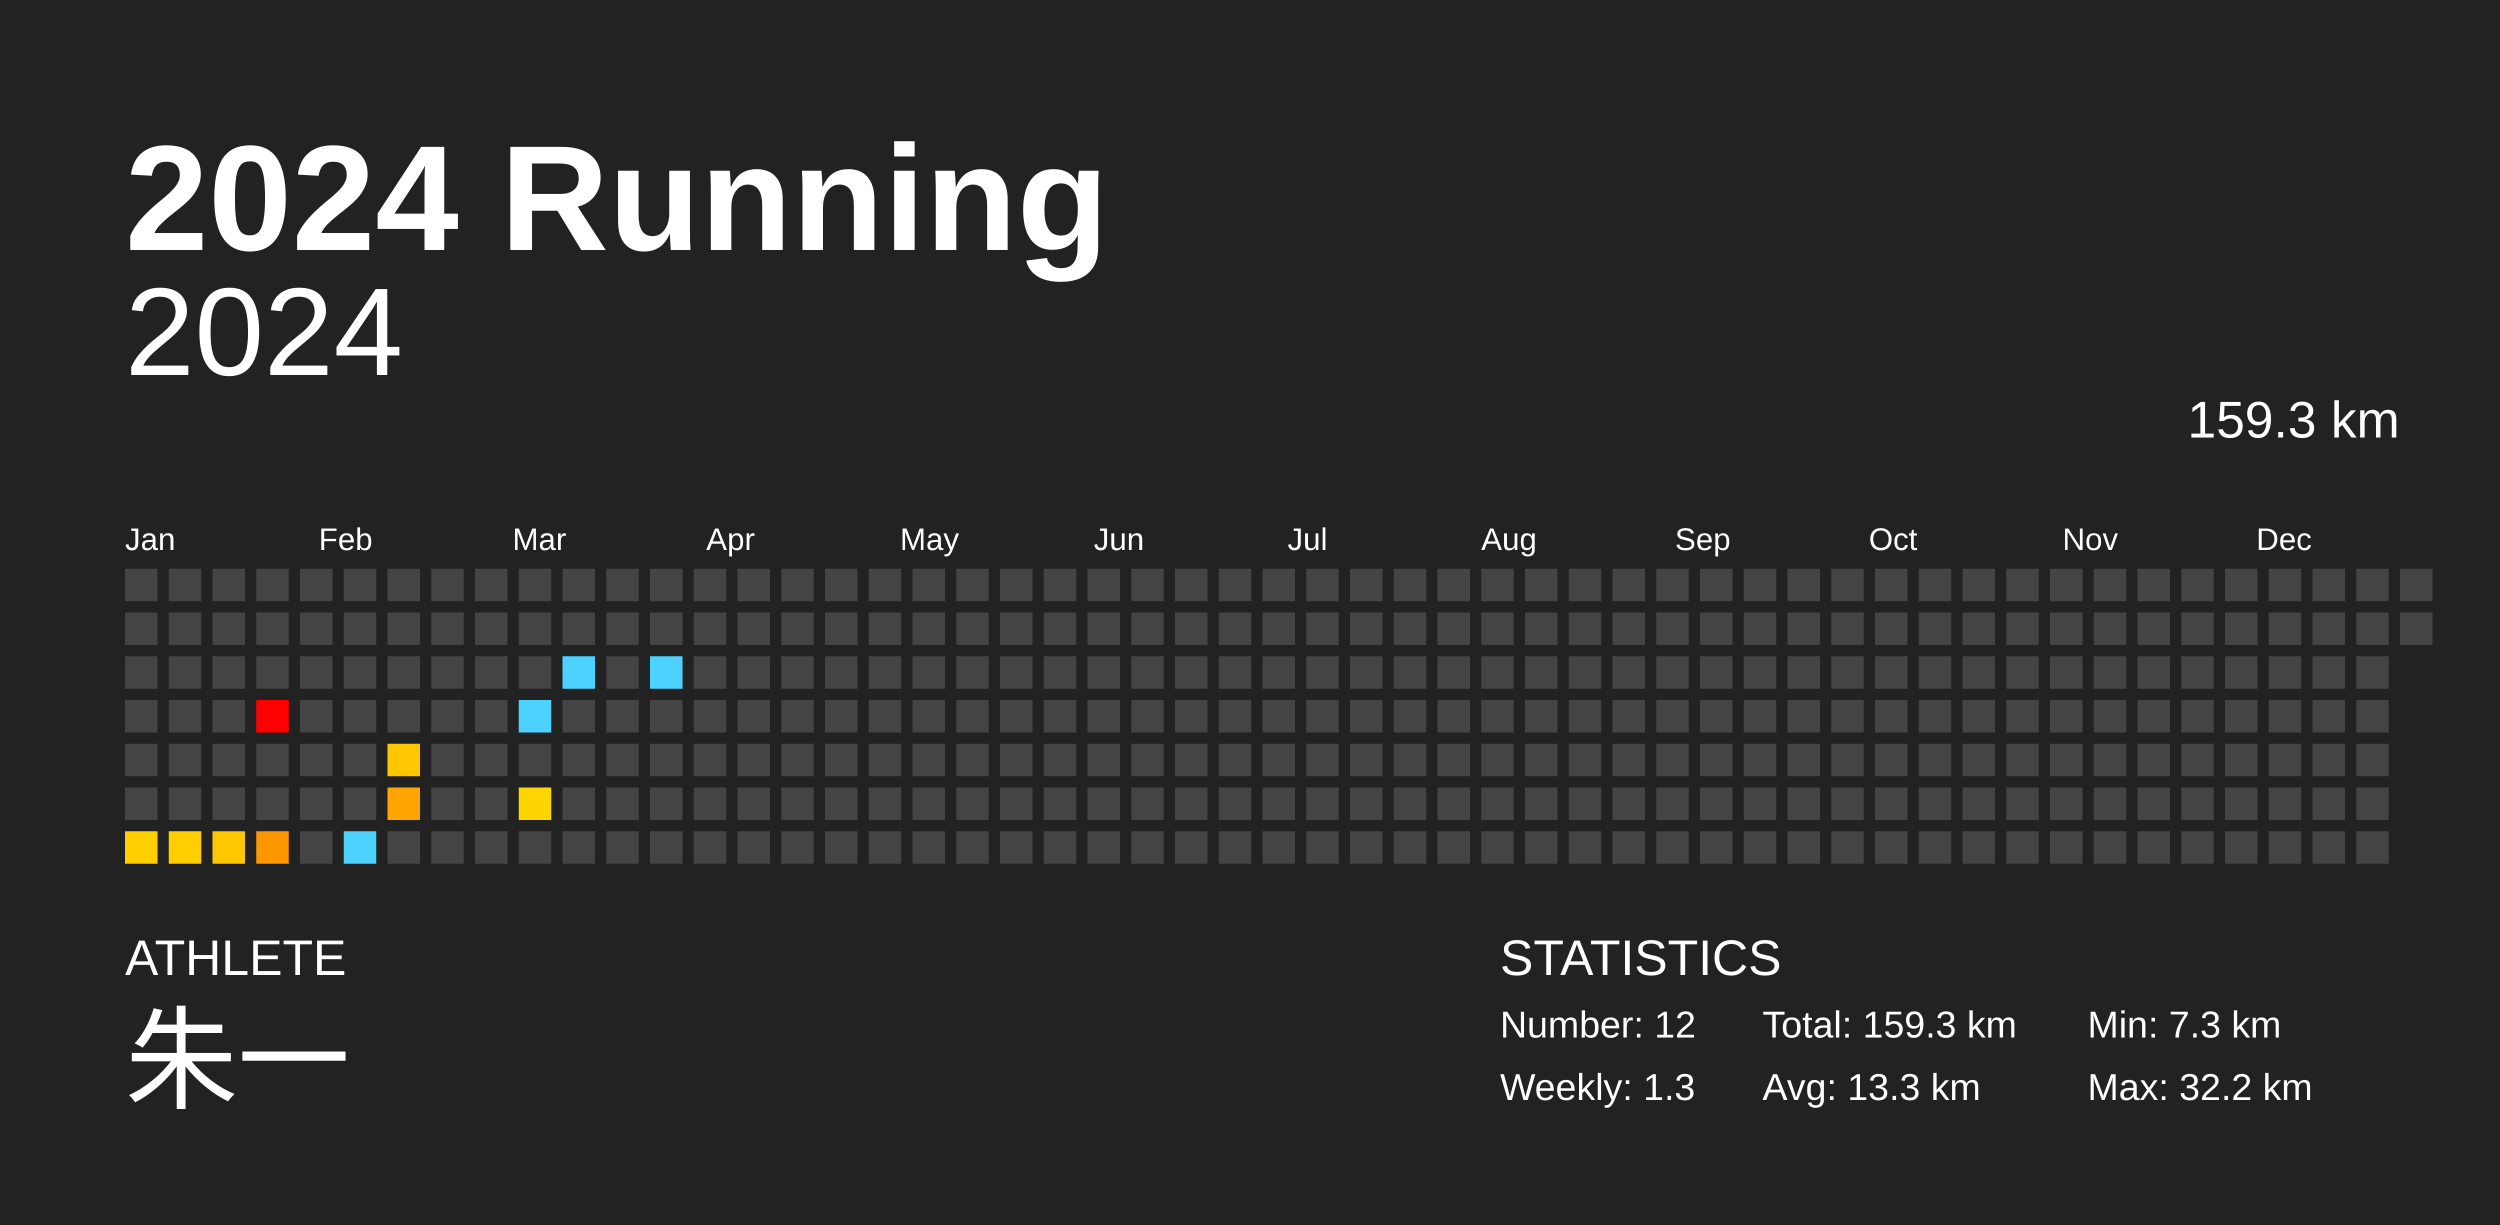
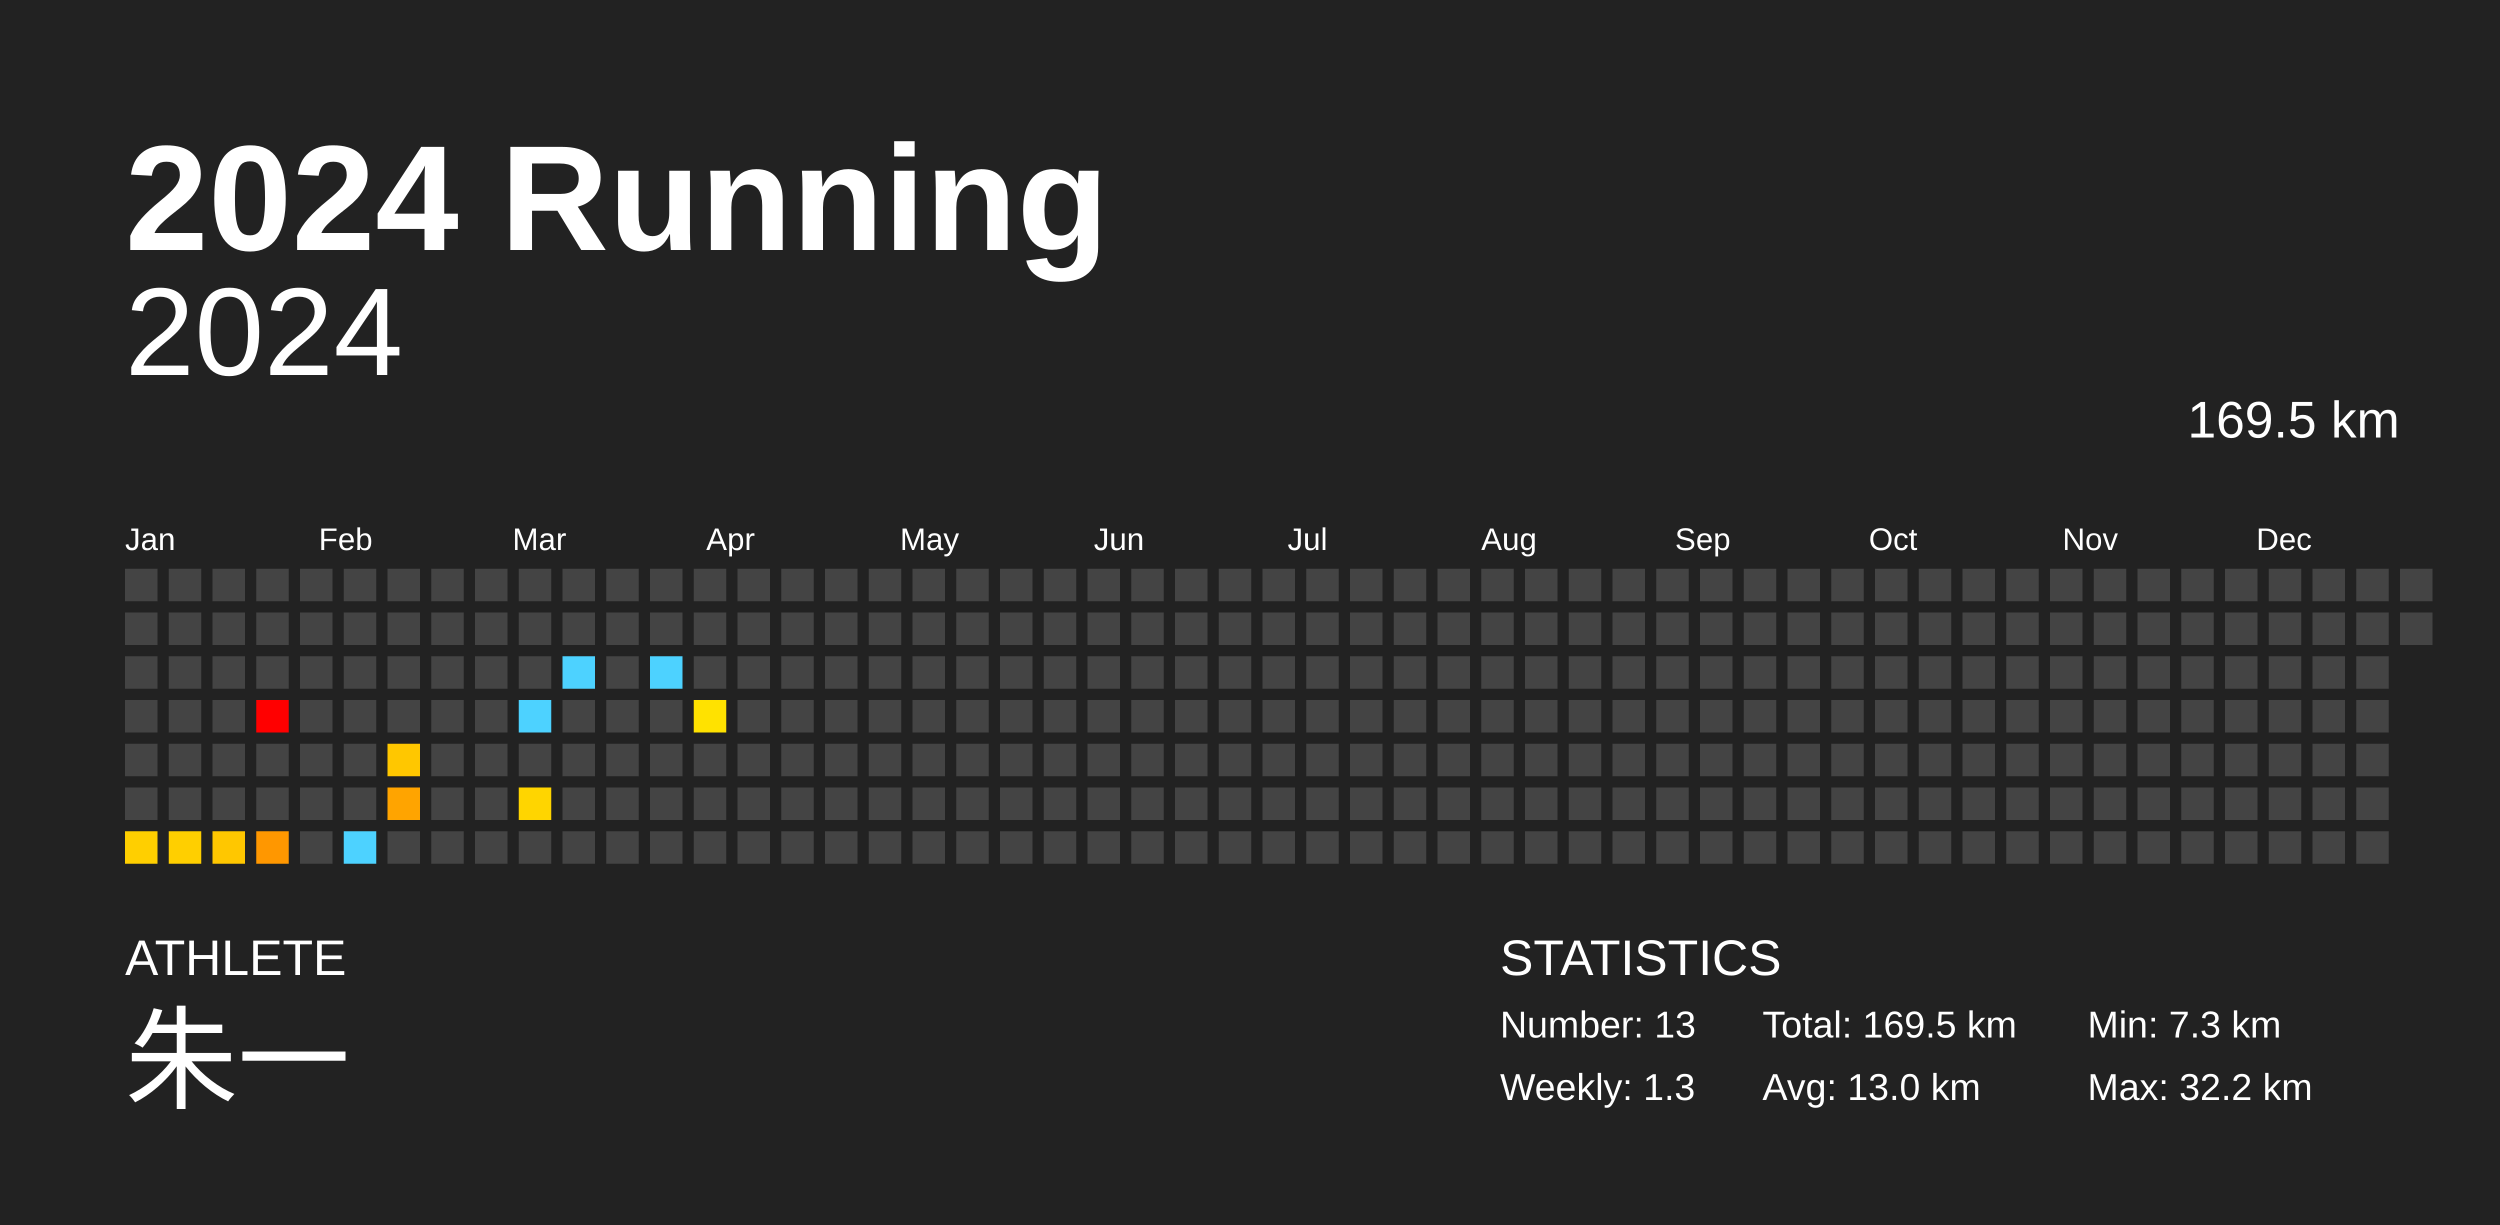
<svg xmlns="http://www.w3.org/2000/svg" baseProfile="full" height="98mm" version="1.1" viewBox="0,0,200,98" width="200mm">
  <defs />
  <rect fill="#222222" height="98" width="200" x="0" y="0" />
  <text fill="#FFFFFF" style="font-size:12px; font-family:Arial; font-weight:bold;" x="10" y="20">2024 Running</text>
  <text fill="#FFFFFF" style="font-size:4px; font-family:Arial" x="10" y="78">ATHLETE</text>
  <text fill="#FFFFFF" style="font-size:9px; font-family:Arial" x="10" y="88">朱一</text>
  <text fill="#FFFFFF" style="font-size:4px; font-family:Arial" x="120" y="78">STATISTICS</text>
-   <text fill="#FFFFFF" style="font-size:3px; font-family:Arial" x="120" y="83">Number: 12</text>
+   <text fill="#FFFFFF" style="font-size:3px; font-family:Arial" x="120" y="83">Number: 13</text>
  <text fill="#FFFFFF" style="font-size:3px; font-family:Arial" x="120" y="88">Weekly: 1.3</text>
-   <text fill="#FFFFFF" style="font-size:3px; font-family:Arial" x="141" y="83">Total: 159.3 km</text>
-   <text fill="#FFFFFF" style="font-size:3px; font-family:Arial" x="141" y="88">Avg: 13.3 km</text>
+   <text fill="#FFFFFF" style="font-size:3px; font-family:Arial" x="141" y="83">Total: 169.5 km</text>
+   <text fill="#FFFFFF" style="font-size:3px; font-family:Arial" x="141" y="88">Avg: 13.0 km</text>
  <text fill="#FFFFFF" style="font-size:3px; font-family:Arial" x="167" y="83">Min: 7.3 km</text>
  <text fill="#FFFFFF" style="font-size:3px; font-family:Arial" x="167" y="88">Max: 32.2 km</text>
  <text alignment-baseline="hanging" fill="#FFFFFF" style="font-size:10.0px; font-family:Arial;" x="10" y="30">2024</text>
-   <text alignment-baseline="hanging" fill="#FFFFFF" style="font-size:4.125px; font-family:Arial;" x="175" y="35">159.3 km</text>
+   <text alignment-baseline="hanging" fill="#FFFFFF" style="font-size:4.125px; font-family:Arial;" x="175" y="35">169.5 km</text>
  <text fill="#FFFFFF" style="font-size:2.5px; font-family:Arial" x="10.0" y="44">Jan</text>
  <text fill="#FFFFFF" style="font-size:2.5px; font-family:Arial" x="25.5" y="44">Feb</text>
  <text fill="#FFFFFF" style="font-size:2.5px; font-family:Arial" x="41.0" y="44">Mar</text>
  <text fill="#FFFFFF" style="font-size:2.5px; font-family:Arial" x="56.5" y="44">Apr</text>
  <text fill="#FFFFFF" style="font-size:2.5px; font-family:Arial" x="72.0" y="44">May</text>
  <text fill="#FFFFFF" style="font-size:2.5px; font-family:Arial" x="87.5" y="44">Jun</text>
  <text fill="#FFFFFF" style="font-size:2.5px; font-family:Arial" x="103.0" y="44">Jul</text>
  <text fill="#FFFFFF" style="font-size:2.5px; font-family:Arial" x="118.5" y="44">Aug</text>
  <text fill="#FFFFFF" style="font-size:2.5px; font-family:Arial" x="134.0" y="44">Sep</text>
  <text fill="#FFFFFF" style="font-size:2.5px; font-family:Arial" x="149.5" y="44">Oct</text>
  <text fill="#FFFFFF" style="font-size:2.5px; font-family:Arial" x="165.0" y="44">Nov</text>
  <text fill="#FFFFFF" style="font-size:2.5px; font-family:Arial" x="180.5" y="44">Dec</text>
  <rect fill="#444444" height="2.6" width="2.6" x="10.0" y="45.5" />
  <rect fill="#444444" height="2.6" width="2.6" x="10.0" y="49.0" />
  <rect fill="#444444" height="2.6" width="2.6" x="10.0" y="52.5" />
  <rect fill="#444444" height="2.6" width="2.6" x="10.0" y="56.0" />
  <rect fill="#444444" height="2.6" width="2.6" x="10.0" y="59.5" />
  <rect fill="#444444" height="2.6" width="2.6" x="10.0" y="63.0" />
  <rect fill="#ffcf00" height="2.6" width="2.6" x="10.0" y="66.5" />
  <rect fill="#444444" height="2.6" width="2.6" x="13.5" y="45.5" />
  <rect fill="#444444" height="2.6" width="2.6" x="13.5" y="49.0" />
  <rect fill="#444444" height="2.6" width="2.6" x="13.5" y="52.5" />
  <rect fill="#444444" height="2.6" width="2.6" x="13.5" y="56.0" />
  <rect fill="#444444" height="2.6" width="2.6" x="13.5" y="59.5" />
  <rect fill="#444444" height="2.6" width="2.6" x="13.5" y="63.0" />
  <rect fill="#ffcf00" height="2.6" width="2.6" x="13.5" y="66.5" />
  <rect fill="#444444" height="2.6" width="2.6" x="17.0" y="45.5" />
  <rect fill="#444444" height="2.6" width="2.6" x="17.0" y="49.0" />
  <rect fill="#444444" height="2.6" width="2.6" x="17.0" y="52.5" />
  <rect fill="#444444" height="2.6" width="2.6" x="17.0" y="56.0" />
  <rect fill="#444444" height="2.6" width="2.6" x="17.0" y="59.5" />
  <rect fill="#444444" height="2.6" width="2.6" x="17.0" y="63.0" />
  <rect fill="#ffc700" height="2.6" width="2.6" x="17.0" y="66.5" />
  <rect fill="#444444" height="2.6" width="2.6" x="20.5" y="45.5" />
  <rect fill="#444444" height="2.6" width="2.6" x="20.5" y="49.0" />
  <rect fill="#444444" height="2.6" width="2.6" x="20.5" y="52.5" />
  <rect fill="red" height="2.6" width="2.6" x="20.5" y="56.0" />
  <rect fill="#444444" height="2.6" width="2.6" x="20.5" y="59.5" />
  <rect fill="#444444" height="2.6" width="2.6" x="20.5" y="63.0" />
  <rect fill="#ff9700" height="2.6" width="2.6" x="20.5" y="66.5" />
  <rect fill="#444444" height="2.6" width="2.6" x="24.0" y="45.5" />
  <rect fill="#444444" height="2.6" width="2.6" x="24.0" y="49.0" />
  <rect fill="#444444" height="2.6" width="2.6" x="24.0" y="52.5" />
  <rect fill="#444444" height="2.6" width="2.6" x="24.0" y="56.0" />
  <rect fill="#444444" height="2.6" width="2.6" x="24.0" y="59.5" />
  <rect fill="#444444" height="2.6" width="2.6" x="24.0" y="63.0" />
  <rect fill="#444444" height="2.6" width="2.6" x="24.0" y="66.5" />
  <rect fill="#444444" height="2.6" width="2.6" x="27.5" y="45.5" />
  <rect fill="#444444" height="2.6" width="2.6" x="27.5" y="49.0" />
  <rect fill="#444444" height="2.6" width="2.6" x="27.5" y="52.5" />
  <rect fill="#444444" height="2.6" width="2.6" x="27.5" y="56.0" />
  <rect fill="#444444" height="2.6" width="2.6" x="27.5" y="59.5" />
  <rect fill="#444444" height="2.6" width="2.6" x="27.5" y="63.0" />
  <rect fill="#4dd2ff" height="2.6" width="2.6" x="27.5" y="66.5" />
  <rect fill="#444444" height="2.6" width="2.6" x="31.0" y="45.5" />
  <rect fill="#444444" height="2.6" width="2.6" x="31.0" y="49.0" />
  <rect fill="#444444" height="2.6" width="2.6" x="31.0" y="52.5" />
  <rect fill="#444444" height="2.6" width="2.6" x="31.0" y="56.0" />
  <rect fill="#ffc700" height="2.6" width="2.6" x="31.0" y="59.5" />
  <rect fill="#ffa400" height="2.6" width="2.6" x="31.0" y="63.0" />
  <rect fill="#444444" height="2.6" width="2.6" x="31.0" y="66.5" />
  <rect fill="#444444" height="2.6" width="2.6" x="34.5" y="45.5" />
  <rect fill="#444444" height="2.6" width="2.6" x="34.5" y="49.0" />
  <rect fill="#444444" height="2.6" width="2.6" x="34.5" y="52.5" />
  <rect fill="#444444" height="2.6" width="2.6" x="34.5" y="56.0" />
  <rect fill="#444444" height="2.6" width="2.6" x="34.5" y="59.5" />
  <rect fill="#444444" height="2.6" width="2.6" x="34.5" y="63.0" />
  <rect fill="#444444" height="2.6" width="2.6" x="34.5" y="66.5" />
  <rect fill="#444444" height="2.6" width="2.6" x="38.0" y="45.5" />
  <rect fill="#444444" height="2.6" width="2.6" x="38.0" y="49.0" />
  <rect fill="#444444" height="2.6" width="2.6" x="38.0" y="52.5" />
  <rect fill="#444444" height="2.6" width="2.6" x="38.0" y="56.0" />
  <rect fill="#444444" height="2.6" width="2.6" x="38.0" y="59.5" />
  <rect fill="#444444" height="2.6" width="2.6" x="38.0" y="63.0" />
  <rect fill="#444444" height="2.6" width="2.6" x="38.0" y="66.5" />
  <rect fill="#444444" height="2.6" width="2.6" x="41.5" y="45.5" />
  <rect fill="#444444" height="2.6" width="2.6" x="41.5" y="49.0" />
  <rect fill="#444444" height="2.6" width="2.6" x="41.5" y="52.5" />
  <rect fill="#4dd2ff" height="2.6" width="2.6" x="41.5" y="56.0" />
  <rect fill="#444444" height="2.6" width="2.6" x="41.5" y="59.5" />
  <rect fill="#ffd500" height="2.6" width="2.6" x="41.5" y="63.0" />
  <rect fill="#444444" height="2.6" width="2.6" x="41.5" y="66.5" />
  <rect fill="#444444" height="2.6" width="2.6" x="45.0" y="45.5" />
  <rect fill="#444444" height="2.6" width="2.6" x="45.0" y="49.0" />
  <rect fill="#4dd2ff" height="2.6" width="2.6" x="45.0" y="52.5" />
  <rect fill="#444444" height="2.6" width="2.6" x="45.0" y="56.0" />
  <rect fill="#444444" height="2.6" width="2.6" x="45.0" y="59.5" />
  <rect fill="#444444" height="2.6" width="2.6" x="45.0" y="63.0" />
  <rect fill="#444444" height="2.6" width="2.6" x="45.0" y="66.5" />
  <rect fill="#444444" height="2.6" width="2.6" x="48.5" y="45.5" />
  <rect fill="#444444" height="2.6" width="2.6" x="48.5" y="49.0" />
  <rect fill="#444444" height="2.6" width="2.6" x="48.5" y="52.5" />
  <rect fill="#444444" height="2.6" width="2.6" x="48.5" y="56.0" />
  <rect fill="#444444" height="2.6" width="2.6" x="48.5" y="59.5" />
  <rect fill="#444444" height="2.6" width="2.6" x="48.5" y="63.0" />
  <rect fill="#444444" height="2.6" width="2.6" x="48.5" y="66.5" />
  <rect fill="#444444" height="2.6" width="2.6" x="52.0" y="45.5" />
  <rect fill="#444444" height="2.6" width="2.6" x="52.0" y="49.0" />
  <rect fill="#4dd2ff" height="2.6" width="2.6" x="52.0" y="52.5" />
  <rect fill="#444444" height="2.6" width="2.6" x="52.0" y="56.0" />
  <rect fill="#444444" height="2.6" width="2.6" x="52.0" y="59.5" />
  <rect fill="#444444" height="2.6" width="2.6" x="52.0" y="63.0" />
  <rect fill="#444444" height="2.6" width="2.6" x="52.0" y="66.5" />
  <rect fill="#444444" height="2.6" width="2.6" x="55.5" y="45.5" />
  <rect fill="#444444" height="2.6" width="2.6" x="55.5" y="49.0" />
  <rect fill="#444444" height="2.6" width="2.6" x="55.5" y="52.5" />
-   <rect fill="#444444" height="2.6" width="2.6" x="55.5" y="56.0" />
+   <rect fill="#ffe200" height="2.6" width="2.6" x="55.5" y="56.0" />
  <rect fill="#444444" height="2.6" width="2.6" x="55.5" y="59.5" />
  <rect fill="#444444" height="2.6" width="2.6" x="55.5" y="63.0" />
  <rect fill="#444444" height="2.6" width="2.6" x="55.5" y="66.5" />
  <rect fill="#444444" height="2.6" width="2.6" x="59.0" y="45.5" />
  <rect fill="#444444" height="2.6" width="2.6" x="59.0" y="49.0" />
  <rect fill="#444444" height="2.6" width="2.6" x="59.0" y="52.5" />
  <rect fill="#444444" height="2.6" width="2.6" x="59.0" y="56.0" />
  <rect fill="#444444" height="2.6" width="2.6" x="59.0" y="59.5" />
  <rect fill="#444444" height="2.6" width="2.6" x="59.0" y="63.0" />
  <rect fill="#444444" height="2.6" width="2.6" x="59.0" y="66.5" />
  <rect fill="#444444" height="2.6" width="2.6" x="62.5" y="45.5" />
  <rect fill="#444444" height="2.6" width="2.6" x="62.5" y="49.0" />
  <rect fill="#444444" height="2.6" width="2.6" x="62.5" y="52.5" />
  <rect fill="#444444" height="2.6" width="2.6" x="62.5" y="56.0" />
  <rect fill="#444444" height="2.6" width="2.6" x="62.5" y="59.5" />
  <rect fill="#444444" height="2.6" width="2.6" x="62.5" y="63.0" />
  <rect fill="#444444" height="2.6" width="2.6" x="62.5" y="66.5" />
  <rect fill="#444444" height="2.6" width="2.6" x="66.0" y="45.5" />
  <rect fill="#444444" height="2.6" width="2.6" x="66.0" y="49.0" />
  <rect fill="#444444" height="2.6" width="2.6" x="66.0" y="52.5" />
  <rect fill="#444444" height="2.6" width="2.6" x="66.0" y="56.0" />
  <rect fill="#444444" height="2.6" width="2.6" x="66.0" y="59.5" />
  <rect fill="#444444" height="2.6" width="2.6" x="66.0" y="63.0" />
  <rect fill="#444444" height="2.6" width="2.6" x="66.0" y="66.5" />
  <rect fill="#444444" height="2.6" width="2.6" x="69.5" y="45.5" />
  <rect fill="#444444" height="2.6" width="2.6" x="69.5" y="49.0" />
  <rect fill="#444444" height="2.6" width="2.6" x="69.5" y="52.5" />
  <rect fill="#444444" height="2.6" width="2.6" x="69.5" y="56.0" />
  <rect fill="#444444" height="2.6" width="2.6" x="69.5" y="59.5" />
  <rect fill="#444444" height="2.6" width="2.6" x="69.5" y="63.0" />
  <rect fill="#444444" height="2.6" width="2.6" x="69.5" y="66.5" />
  <rect fill="#444444" height="2.6" width="2.6" x="73.0" y="45.5" />
  <rect fill="#444444" height="2.6" width="2.6" x="73.0" y="49.0" />
  <rect fill="#444444" height="2.6" width="2.6" x="73.0" y="52.5" />
  <rect fill="#444444" height="2.6" width="2.6" x="73.0" y="56.0" />
  <rect fill="#444444" height="2.6" width="2.6" x="73.0" y="59.5" />
  <rect fill="#444444" height="2.6" width="2.6" x="73.0" y="63.0" />
  <rect fill="#444444" height="2.6" width="2.6" x="73.0" y="66.5" />
  <rect fill="#444444" height="2.6" width="2.6" x="76.5" y="45.5" />
  <rect fill="#444444" height="2.6" width="2.6" x="76.5" y="49.0" />
  <rect fill="#444444" height="2.6" width="2.6" x="76.5" y="52.5" />
  <rect fill="#444444" height="2.6" width="2.6" x="76.5" y="56.0" />
  <rect fill="#444444" height="2.6" width="2.6" x="76.5" y="59.5" />
  <rect fill="#444444" height="2.6" width="2.6" x="76.5" y="63.0" />
  <rect fill="#444444" height="2.6" width="2.6" x="76.5" y="66.5" />
  <rect fill="#444444" height="2.6" width="2.6" x="80.0" y="45.5" />
  <rect fill="#444444" height="2.6" width="2.6" x="80.0" y="49.0" />
  <rect fill="#444444" height="2.6" width="2.6" x="80.0" y="52.5" />
  <rect fill="#444444" height="2.6" width="2.6" x="80.0" y="56.0" />
  <rect fill="#444444" height="2.6" width="2.6" x="80.0" y="59.5" />
  <rect fill="#444444" height="2.6" width="2.6" x="80.0" y="63.0" />
  <rect fill="#444444" height="2.6" width="2.6" x="80.0" y="66.5" />
  <rect fill="#444444" height="2.6" width="2.6" x="83.5" y="45.5" />
  <rect fill="#444444" height="2.6" width="2.6" x="83.5" y="49.0" />
  <rect fill="#444444" height="2.6" width="2.6" x="83.5" y="52.5" />
  <rect fill="#444444" height="2.6" width="2.6" x="83.5" y="56.0" />
  <rect fill="#444444" height="2.6" width="2.6" x="83.5" y="59.5" />
  <rect fill="#444444" height="2.6" width="2.6" x="83.5" y="63.0" />
  <rect fill="#444444" height="2.6" width="2.6" x="83.5" y="66.5" />
  <rect fill="#444444" height="2.6" width="2.6" x="87.0" y="45.5" />
  <rect fill="#444444" height="2.6" width="2.6" x="87.0" y="49.0" />
  <rect fill="#444444" height="2.6" width="2.6" x="87.0" y="52.5" />
  <rect fill="#444444" height="2.6" width="2.6" x="87.0" y="56.0" />
  <rect fill="#444444" height="2.6" width="2.6" x="87.0" y="59.5" />
  <rect fill="#444444" height="2.6" width="2.6" x="87.0" y="63.0" />
  <rect fill="#444444" height="2.6" width="2.6" x="87.0" y="66.5" />
  <rect fill="#444444" height="2.6" width="2.6" x="90.5" y="45.5" />
  <rect fill="#444444" height="2.6" width="2.6" x="90.5" y="49.0" />
  <rect fill="#444444" height="2.6" width="2.6" x="90.5" y="52.5" />
  <rect fill="#444444" height="2.6" width="2.6" x="90.5" y="56.0" />
  <rect fill="#444444" height="2.6" width="2.6" x="90.5" y="59.5" />
  <rect fill="#444444" height="2.6" width="2.6" x="90.5" y="63.0" />
  <rect fill="#444444" height="2.6" width="2.6" x="90.5" y="66.5" />
  <rect fill="#444444" height="2.6" width="2.6" x="94.0" y="45.5" />
  <rect fill="#444444" height="2.6" width="2.6" x="94.0" y="49.0" />
  <rect fill="#444444" height="2.6" width="2.6" x="94.0" y="52.5" />
  <rect fill="#444444" height="2.6" width="2.6" x="94.0" y="56.0" />
  <rect fill="#444444" height="2.6" width="2.6" x="94.0" y="59.5" />
  <rect fill="#444444" height="2.6" width="2.6" x="94.0" y="63.0" />
  <rect fill="#444444" height="2.6" width="2.6" x="94.0" y="66.5" />
  <rect fill="#444444" height="2.6" width="2.6" x="97.5" y="45.5" />
  <rect fill="#444444" height="2.6" width="2.6" x="97.5" y="49.0" />
  <rect fill="#444444" height="2.6" width="2.6" x="97.5" y="52.5" />
  <rect fill="#444444" height="2.6" width="2.6" x="97.5" y="56.0" />
  <rect fill="#444444" height="2.6" width="2.6" x="97.5" y="59.5" />
  <rect fill="#444444" height="2.6" width="2.6" x="97.5" y="63.0" />
  <rect fill="#444444" height="2.6" width="2.6" x="97.5" y="66.5" />
  <rect fill="#444444" height="2.6" width="2.6" x="101.0" y="45.5" />
  <rect fill="#444444" height="2.6" width="2.6" x="101.0" y="49.0" />
  <rect fill="#444444" height="2.6" width="2.6" x="101.0" y="52.5" />
  <rect fill="#444444" height="2.6" width="2.6" x="101.0" y="56.0" />
  <rect fill="#444444" height="2.6" width="2.6" x="101.0" y="59.5" />
  <rect fill="#444444" height="2.6" width="2.6" x="101.0" y="63.0" />
  <rect fill="#444444" height="2.6" width="2.6" x="101.0" y="66.5" />
  <rect fill="#444444" height="2.6" width="2.6" x="104.5" y="45.5" />
  <rect fill="#444444" height="2.6" width="2.6" x="104.5" y="49.0" />
  <rect fill="#444444" height="2.6" width="2.6" x="104.5" y="52.5" />
  <rect fill="#444444" height="2.6" width="2.6" x="104.5" y="56.0" />
  <rect fill="#444444" height="2.6" width="2.6" x="104.5" y="59.5" />
  <rect fill="#444444" height="2.6" width="2.6" x="104.5" y="63.0" />
  <rect fill="#444444" height="2.6" width="2.6" x="104.5" y="66.5" />
  <rect fill="#444444" height="2.6" width="2.6" x="108.0" y="45.5" />
  <rect fill="#444444" height="2.6" width="2.6" x="108.0" y="49.0" />
  <rect fill="#444444" height="2.6" width="2.6" x="108.0" y="52.5" />
  <rect fill="#444444" height="2.6" width="2.6" x="108.0" y="56.0" />
  <rect fill="#444444" height="2.6" width="2.6" x="108.0" y="59.5" />
  <rect fill="#444444" height="2.6" width="2.6" x="108.0" y="63.0" />
  <rect fill="#444444" height="2.6" width="2.6" x="108.0" y="66.5" />
  <rect fill="#444444" height="2.6" width="2.6" x="111.5" y="45.5" />
  <rect fill="#444444" height="2.6" width="2.6" x="111.5" y="49.0" />
  <rect fill="#444444" height="2.6" width="2.6" x="111.5" y="52.5" />
  <rect fill="#444444" height="2.6" width="2.6" x="111.5" y="56.0" />
  <rect fill="#444444" height="2.6" width="2.6" x="111.5" y="59.5" />
  <rect fill="#444444" height="2.6" width="2.6" x="111.5" y="63.0" />
  <rect fill="#444444" height="2.6" width="2.6" x="111.5" y="66.5" />
  <rect fill="#444444" height="2.6" width="2.6" x="115.0" y="45.5" />
  <rect fill="#444444" height="2.6" width="2.6" x="115.0" y="49.0" />
  <rect fill="#444444" height="2.6" width="2.6" x="115.0" y="52.5" />
  <rect fill="#444444" height="2.6" width="2.6" x="115.0" y="56.0" />
  <rect fill="#444444" height="2.6" width="2.6" x="115.0" y="59.5" />
  <rect fill="#444444" height="2.6" width="2.6" x="115.0" y="63.0" />
  <rect fill="#444444" height="2.6" width="2.6" x="115.0" y="66.5" />
  <rect fill="#444444" height="2.6" width="2.6" x="118.5" y="45.5" />
  <rect fill="#444444" height="2.6" width="2.6" x="118.5" y="49.0" />
  <rect fill="#444444" height="2.6" width="2.6" x="118.5" y="52.5" />
  <rect fill="#444444" height="2.6" width="2.6" x="118.5" y="56.0" />
  <rect fill="#444444" height="2.6" width="2.6" x="118.5" y="59.5" />
  <rect fill="#444444" height="2.6" width="2.6" x="118.5" y="63.0" />
  <rect fill="#444444" height="2.6" width="2.6" x="118.5" y="66.5" />
  <rect fill="#444444" height="2.6" width="2.6" x="122.0" y="45.5" />
  <rect fill="#444444" height="2.6" width="2.6" x="122.0" y="49.0" />
  <rect fill="#444444" height="2.6" width="2.6" x="122.0" y="52.5" />
  <rect fill="#444444" height="2.6" width="2.6" x="122.0" y="56.0" />
  <rect fill="#444444" height="2.6" width="2.6" x="122.0" y="59.5" />
  <rect fill="#444444" height="2.6" width="2.6" x="122.0" y="63.0" />
  <rect fill="#444444" height="2.6" width="2.6" x="122.0" y="66.5" />
  <rect fill="#444444" height="2.6" width="2.6" x="125.5" y="45.5" />
  <rect fill="#444444" height="2.6" width="2.6" x="125.5" y="49.0" />
  <rect fill="#444444" height="2.6" width="2.6" x="125.5" y="52.5" />
  <rect fill="#444444" height="2.6" width="2.6" x="125.5" y="56.0" />
  <rect fill="#444444" height="2.6" width="2.6" x="125.5" y="59.5" />
  <rect fill="#444444" height="2.6" width="2.6" x="125.5" y="63.0" />
  <rect fill="#444444" height="2.6" width="2.6" x="125.5" y="66.5" />
  <rect fill="#444444" height="2.6" width="2.6" x="129.0" y="45.5" />
  <rect fill="#444444" height="2.6" width="2.6" x="129.0" y="49.0" />
  <rect fill="#444444" height="2.6" width="2.6" x="129.0" y="52.5" />
  <rect fill="#444444" height="2.6" width="2.6" x="129.0" y="56.0" />
  <rect fill="#444444" height="2.6" width="2.6" x="129.0" y="59.5" />
  <rect fill="#444444" height="2.6" width="2.6" x="129.0" y="63.0" />
  <rect fill="#444444" height="2.6" width="2.6" x="129.0" y="66.5" />
  <rect fill="#444444" height="2.6" width="2.6" x="132.5" y="45.5" />
  <rect fill="#444444" height="2.6" width="2.6" x="132.5" y="49.0" />
  <rect fill="#444444" height="2.6" width="2.6" x="132.5" y="52.5" />
  <rect fill="#444444" height="2.6" width="2.6" x="132.5" y="56.0" />
  <rect fill="#444444" height="2.6" width="2.6" x="132.5" y="59.5" />
  <rect fill="#444444" height="2.6" width="2.6" x="132.5" y="63.0" />
  <rect fill="#444444" height="2.6" width="2.6" x="132.5" y="66.5" />
  <rect fill="#444444" height="2.6" width="2.6" x="136.0" y="45.5" />
  <rect fill="#444444" height="2.6" width="2.6" x="136.0" y="49.0" />
  <rect fill="#444444" height="2.6" width="2.6" x="136.0" y="52.5" />
  <rect fill="#444444" height="2.6" width="2.6" x="136.0" y="56.0" />
  <rect fill="#444444" height="2.6" width="2.6" x="136.0" y="59.5" />
  <rect fill="#444444" height="2.6" width="2.6" x="136.0" y="63.0" />
  <rect fill="#444444" height="2.6" width="2.6" x="136.0" y="66.5" />
  <rect fill="#444444" height="2.6" width="2.6" x="139.5" y="45.5" />
  <rect fill="#444444" height="2.6" width="2.6" x="139.5" y="49.0" />
  <rect fill="#444444" height="2.6" width="2.6" x="139.5" y="52.5" />
  <rect fill="#444444" height="2.6" width="2.6" x="139.5" y="56.0" />
  <rect fill="#444444" height="2.6" width="2.6" x="139.5" y="59.5" />
  <rect fill="#444444" height="2.6" width="2.6" x="139.5" y="63.0" />
  <rect fill="#444444" height="2.6" width="2.6" x="139.5" y="66.5" />
  <rect fill="#444444" height="2.6" width="2.6" x="143.0" y="45.5" />
  <rect fill="#444444" height="2.6" width="2.6" x="143.0" y="49.0" />
  <rect fill="#444444" height="2.6" width="2.6" x="143.0" y="52.5" />
  <rect fill="#444444" height="2.6" width="2.6" x="143.0" y="56.0" />
  <rect fill="#444444" height="2.6" width="2.6" x="143.0" y="59.5" />
  <rect fill="#444444" height="2.6" width="2.6" x="143.0" y="63.0" />
  <rect fill="#444444" height="2.6" width="2.6" x="143.0" y="66.5" />
  <rect fill="#444444" height="2.6" width="2.6" x="146.5" y="45.5" />
  <rect fill="#444444" height="2.6" width="2.6" x="146.5" y="49.0" />
  <rect fill="#444444" height="2.6" width="2.6" x="146.5" y="52.5" />
  <rect fill="#444444" height="2.6" width="2.6" x="146.5" y="56.0" />
  <rect fill="#444444" height="2.6" width="2.6" x="146.5" y="59.5" />
  <rect fill="#444444" height="2.6" width="2.6" x="146.5" y="63.0" />
  <rect fill="#444444" height="2.6" width="2.6" x="146.5" y="66.5" />
  <rect fill="#444444" height="2.6" width="2.6" x="150.0" y="45.5" />
  <rect fill="#444444" height="2.6" width="2.6" x="150.0" y="49.0" />
  <rect fill="#444444" height="2.6" width="2.6" x="150.0" y="52.5" />
  <rect fill="#444444" height="2.6" width="2.6" x="150.0" y="56.0" />
  <rect fill="#444444" height="2.6" width="2.6" x="150.0" y="59.5" />
  <rect fill="#444444" height="2.6" width="2.6" x="150.0" y="63.0" />
  <rect fill="#444444" height="2.6" width="2.6" x="150.0" y="66.5" />
  <rect fill="#444444" height="2.6" width="2.6" x="153.5" y="45.5" />
  <rect fill="#444444" height="2.6" width="2.6" x="153.5" y="49.0" />
  <rect fill="#444444" height="2.6" width="2.6" x="153.5" y="52.5" />
  <rect fill="#444444" height="2.6" width="2.6" x="153.5" y="56.0" />
  <rect fill="#444444" height="2.6" width="2.6" x="153.5" y="59.5" />
  <rect fill="#444444" height="2.6" width="2.6" x="153.5" y="63.0" />
  <rect fill="#444444" height="2.6" width="2.6" x="153.5" y="66.5" />
  <rect fill="#444444" height="2.6" width="2.6" x="157.0" y="45.5" />
  <rect fill="#444444" height="2.6" width="2.6" x="157.0" y="49.0" />
  <rect fill="#444444" height="2.6" width="2.6" x="157.0" y="52.5" />
  <rect fill="#444444" height="2.6" width="2.6" x="157.0" y="56.0" />
  <rect fill="#444444" height="2.6" width="2.6" x="157.0" y="59.5" />
  <rect fill="#444444" height="2.6" width="2.6" x="157.0" y="63.0" />
  <rect fill="#444444" height="2.6" width="2.6" x="157.0" y="66.5" />
  <rect fill="#444444" height="2.6" width="2.6" x="160.5" y="45.5" />
  <rect fill="#444444" height="2.6" width="2.6" x="160.5" y="49.0" />
  <rect fill="#444444" height="2.6" width="2.6" x="160.5" y="52.5" />
  <rect fill="#444444" height="2.6" width="2.6" x="160.5" y="56.0" />
  <rect fill="#444444" height="2.6" width="2.6" x="160.5" y="59.5" />
  <rect fill="#444444" height="2.6" width="2.6" x="160.5" y="63.0" />
  <rect fill="#444444" height="2.6" width="2.6" x="160.5" y="66.5" />
  <rect fill="#444444" height="2.6" width="2.6" x="164.0" y="45.5" />
  <rect fill="#444444" height="2.6" width="2.6" x="164.0" y="49.0" />
  <rect fill="#444444" height="2.6" width="2.6" x="164.0" y="52.5" />
  <rect fill="#444444" height="2.6" width="2.6" x="164.0" y="56.0" />
  <rect fill="#444444" height="2.6" width="2.6" x="164.0" y="59.5" />
  <rect fill="#444444" height="2.6" width="2.6" x="164.0" y="63.0" />
  <rect fill="#444444" height="2.6" width="2.6" x="164.0" y="66.5" />
  <rect fill="#444444" height="2.6" width="2.6" x="167.5" y="45.5" />
  <rect fill="#444444" height="2.6" width="2.6" x="167.5" y="49.0" />
  <rect fill="#444444" height="2.6" width="2.6" x="167.5" y="52.5" />
  <rect fill="#444444" height="2.6" width="2.6" x="167.5" y="56.0" />
  <rect fill="#444444" height="2.6" width="2.6" x="167.5" y="59.5" />
  <rect fill="#444444" height="2.6" width="2.6" x="167.5" y="63.0" />
  <rect fill="#444444" height="2.6" width="2.6" x="167.5" y="66.5" />
  <rect fill="#444444" height="2.6" width="2.6" x="171.0" y="45.5" />
  <rect fill="#444444" height="2.6" width="2.6" x="171.0" y="49.0" />
  <rect fill="#444444" height="2.6" width="2.6" x="171.0" y="52.5" />
  <rect fill="#444444" height="2.6" width="2.6" x="171.0" y="56.0" />
  <rect fill="#444444" height="2.6" width="2.6" x="171.0" y="59.5" />
  <rect fill="#444444" height="2.6" width="2.6" x="171.0" y="63.0" />
  <rect fill="#444444" height="2.6" width="2.6" x="171.0" y="66.5" />
  <rect fill="#444444" height="2.6" width="2.6" x="174.5" y="45.5" />
  <rect fill="#444444" height="2.6" width="2.6" x="174.5" y="49.0" />
  <rect fill="#444444" height="2.6" width="2.6" x="174.5" y="52.5" />
  <rect fill="#444444" height="2.6" width="2.6" x="174.5" y="56.0" />
  <rect fill="#444444" height="2.6" width="2.6" x="174.5" y="59.5" />
  <rect fill="#444444" height="2.6" width="2.6" x="174.5" y="63.0" />
  <rect fill="#444444" height="2.6" width="2.6" x="174.5" y="66.5" />
  <rect fill="#444444" height="2.6" width="2.6" x="178.0" y="45.5" />
  <rect fill="#444444" height="2.6" width="2.6" x="178.0" y="49.0" />
  <rect fill="#444444" height="2.6" width="2.6" x="178.0" y="52.5" />
  <rect fill="#444444" height="2.6" width="2.6" x="178.0" y="56.0" />
  <rect fill="#444444" height="2.6" width="2.6" x="178.0" y="59.5" />
  <rect fill="#444444" height="2.6" width="2.6" x="178.0" y="63.0" />
  <rect fill="#444444" height="2.6" width="2.6" x="178.0" y="66.5" />
  <rect fill="#444444" height="2.6" width="2.6" x="181.5" y="45.5" />
  <rect fill="#444444" height="2.6" width="2.6" x="181.5" y="49.0" />
  <rect fill="#444444" height="2.6" width="2.6" x="181.5" y="52.5" />
  <rect fill="#444444" height="2.6" width="2.6" x="181.5" y="56.0" />
  <rect fill="#444444" height="2.6" width="2.6" x="181.5" y="59.5" />
  <rect fill="#444444" height="2.6" width="2.6" x="181.5" y="63.0" />
  <rect fill="#444444" height="2.6" width="2.6" x="181.5" y="66.5" />
  <rect fill="#444444" height="2.6" width="2.6" x="185.0" y="45.5" />
  <rect fill="#444444" height="2.6" width="2.6" x="185.0" y="49.0" />
  <rect fill="#444444" height="2.6" width="2.6" x="185.0" y="52.5" />
  <rect fill="#444444" height="2.6" width="2.6" x="185.0" y="56.0" />
  <rect fill="#444444" height="2.6" width="2.6" x="185.0" y="59.5" />
  <rect fill="#444444" height="2.6" width="2.6" x="185.0" y="63.0" />
  <rect fill="#444444" height="2.6" width="2.6" x="185.0" y="66.5" />
  <rect fill="#444444" height="2.6" width="2.6" x="188.5" y="45.5" />
  <rect fill="#444444" height="2.6" width="2.6" x="188.5" y="49.0" />
  <rect fill="#444444" height="2.6" width="2.6" x="188.5" y="52.5" />
  <rect fill="#444444" height="2.6" width="2.6" x="188.5" y="56.0" />
  <rect fill="#444444" height="2.6" width="2.6" x="188.5" y="59.5" />
  <rect fill="#444444" height="2.6" width="2.6" x="188.5" y="63.0" />
  <rect fill="#444444" height="2.6" width="2.6" x="188.5" y="66.5" />
  <rect fill="#444444" height="2.6" width="2.6" x="192.0" y="45.5" />
  <rect fill="#444444" height="2.6" width="2.6" x="192.0" y="49.0" />
</svg>
